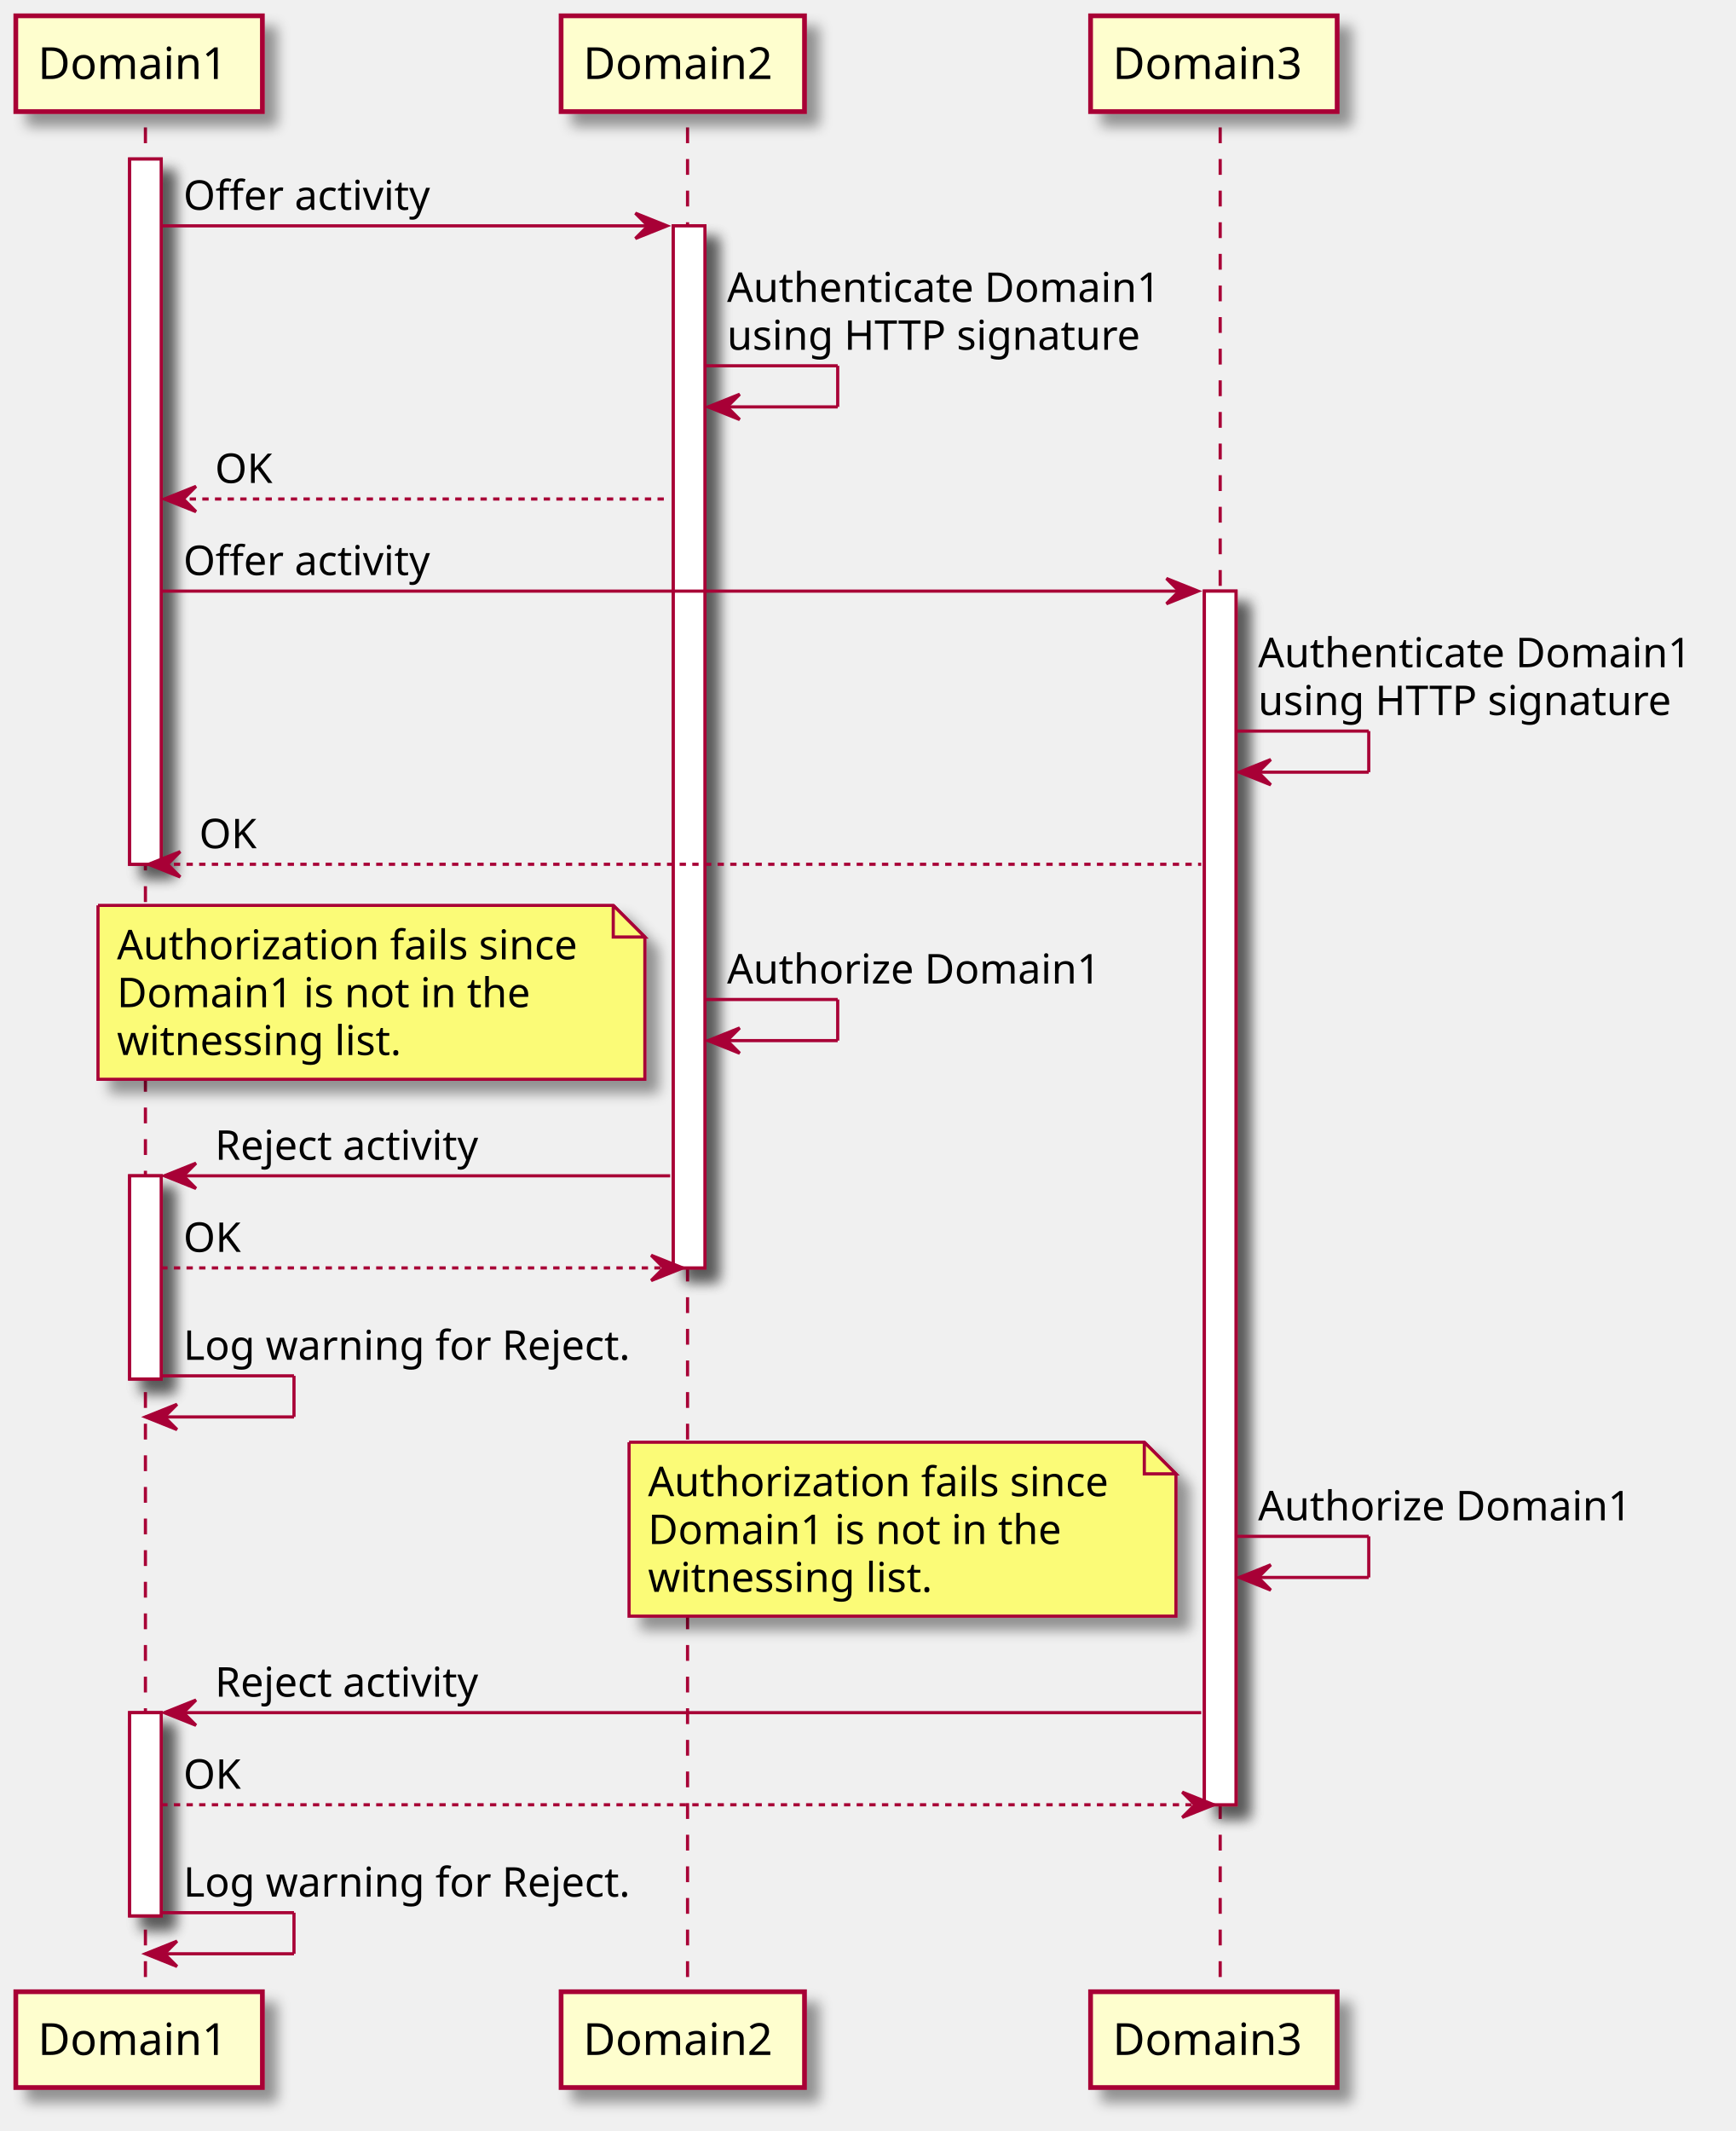
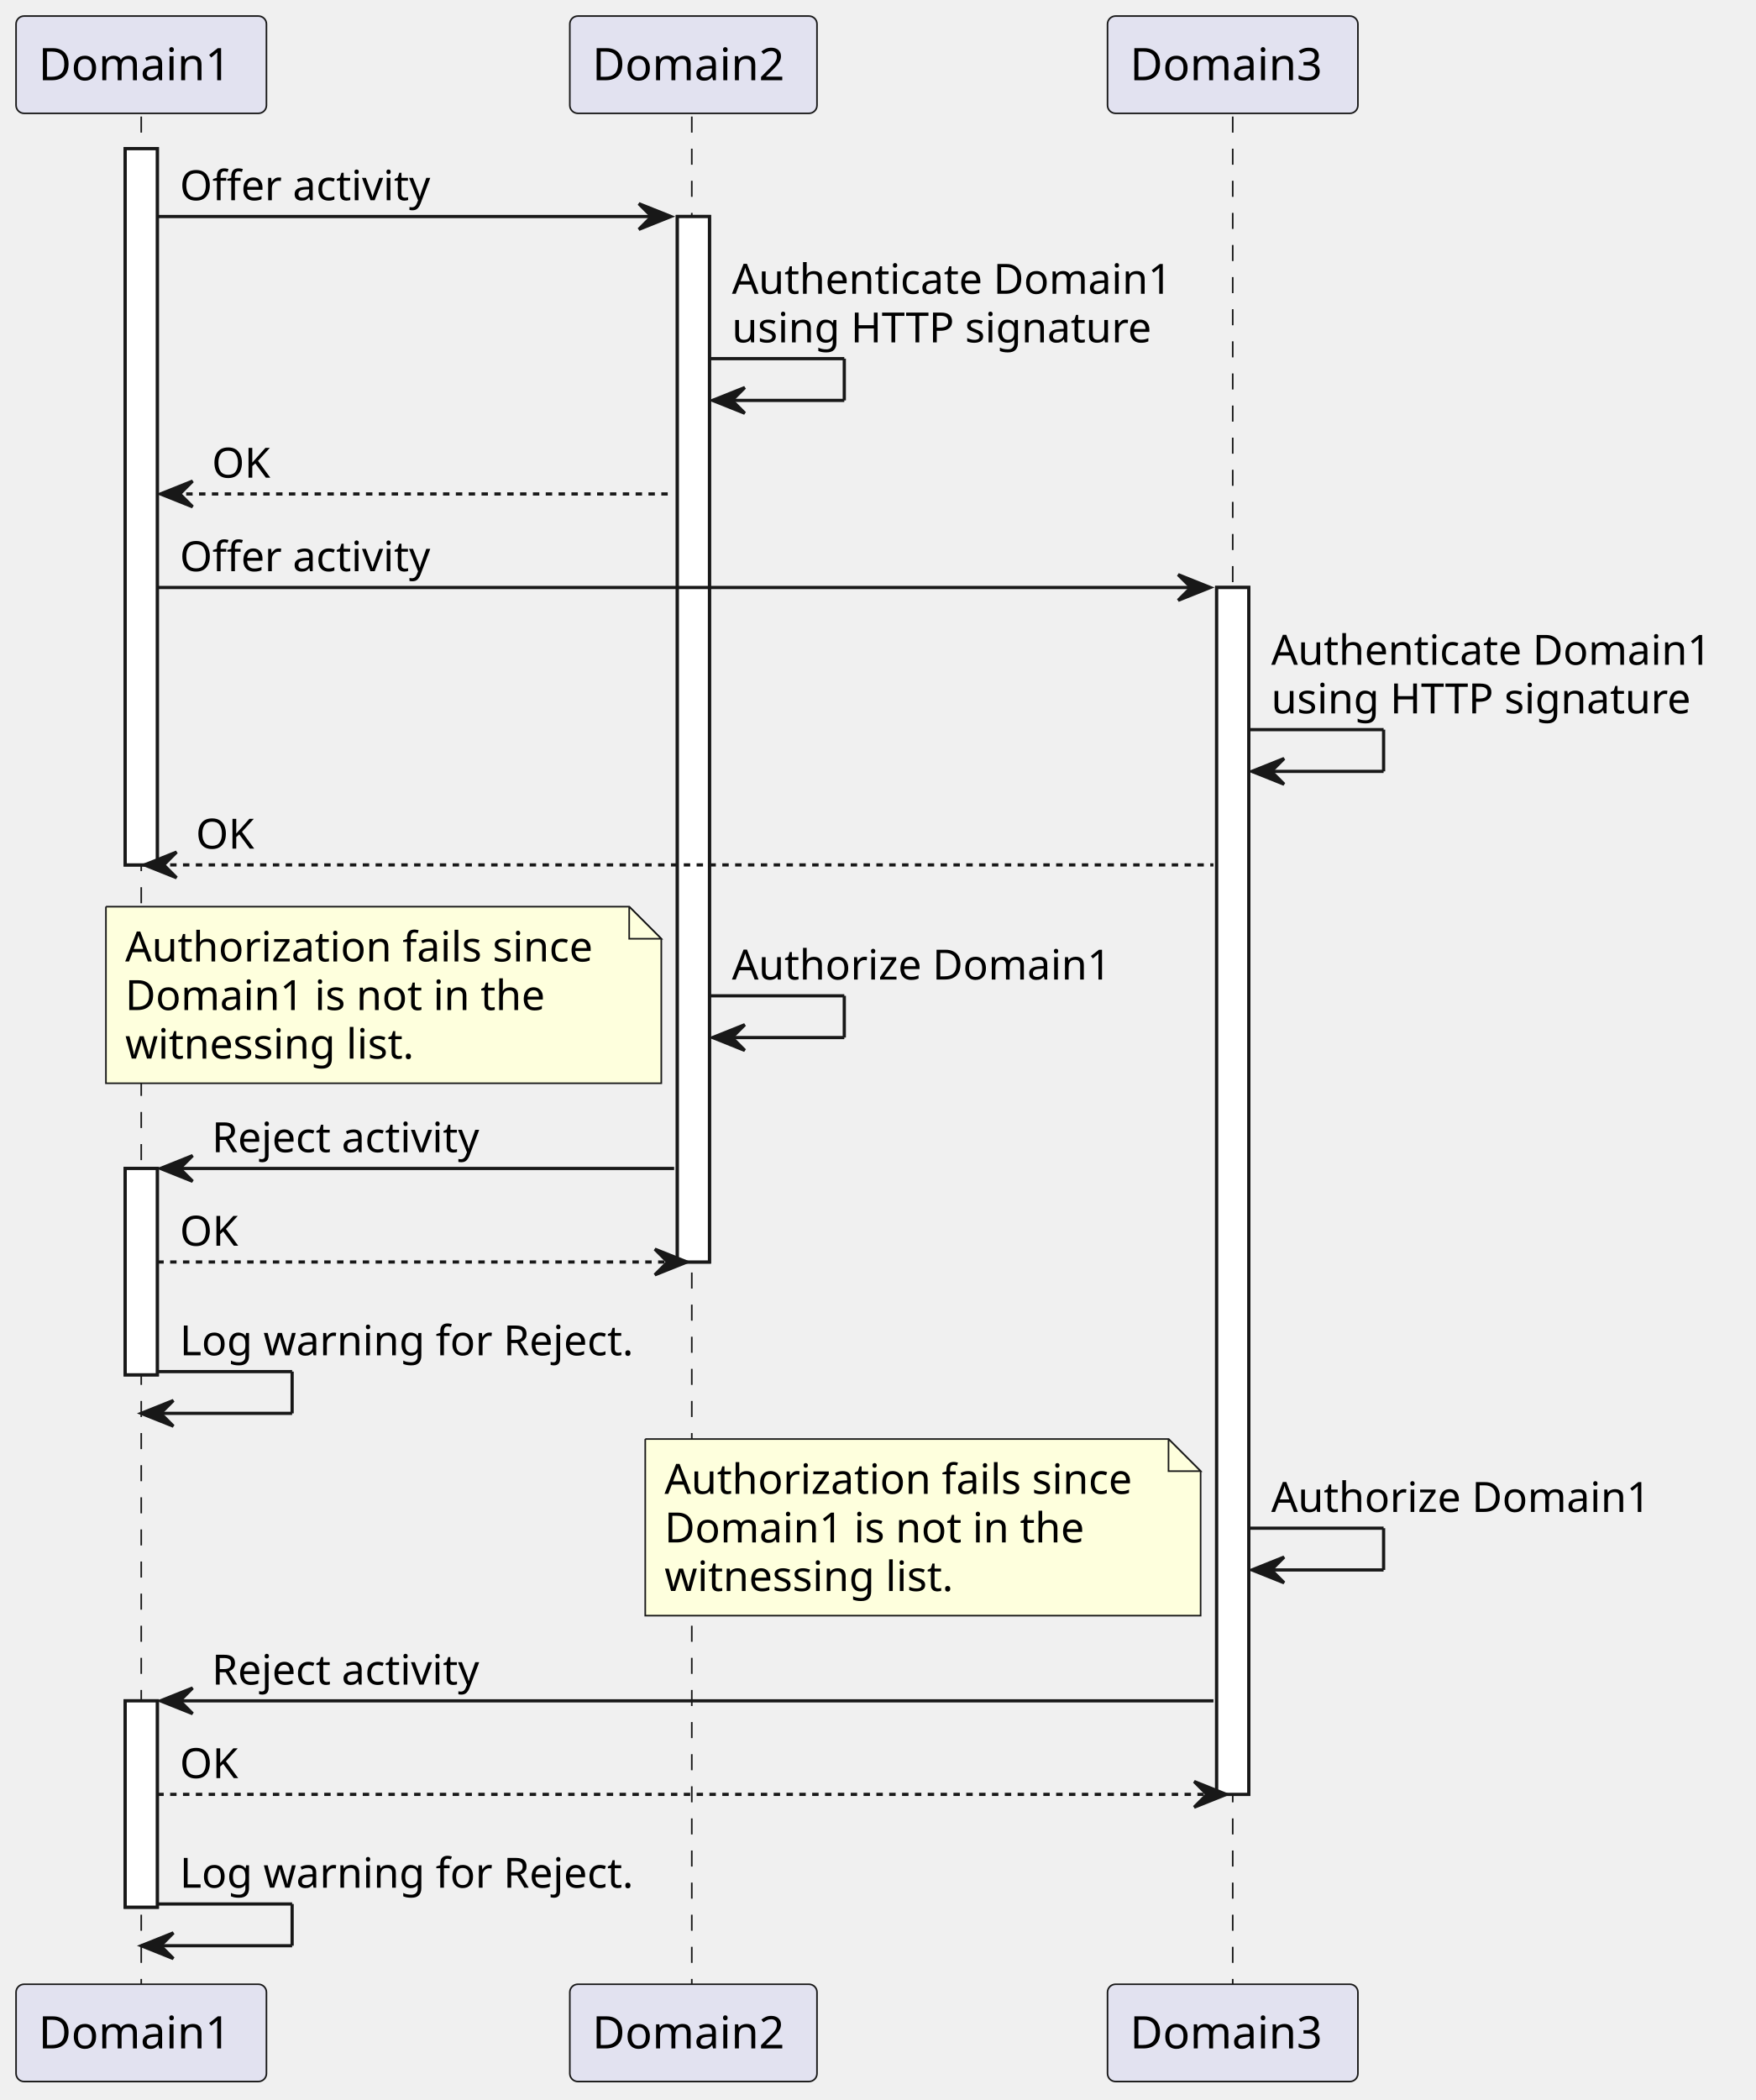
- <svg xmlns="http://www.w3.org/2000/svg" contentScriptType="application/ecmascript" contentStyleType="text/css" height="674px" preserveAspectRatio="none" style="width:549px;height:674px;background:#FFFFFF;" version="1.1" viewBox="0 0 549 674" width="549px" zoomAndPan="magnify">
+ <svg xmlns="http://www.w3.org/2000/svg" contentStyleType="text/css" height="654px" preserveAspectRatio="none" style="width:547px;height:654px;" version="1.1" viewBox="0 0 547 654" width="547px" zoomAndPan="magnify">
  <defs>
-     <filter height="300%" id="f1xzxul5grk9zu" width="300%" x="-1" y="-1">
-       <feGaussianBlur result="blurOut" stdDeviation="2.0" />
-       <feColorMatrix in="blurOut" result="blurOut2" type="matrix" values="0 0 0 0 0 0 0 0 0 0 0 0 0 0 0 0 0 0 .4 0" />
-       <feOffset dx="4.0" dy="4.0" in="blurOut2" result="blurOut3" />
-       <feBlend in="SourceGraphic" in2="blurOut3" mode="normal" />
-     </filter>
+     <style type="text/css">*.f_ffffff_000000 {fill:#ffffff;}*.s_181818_e7e7e7 {stroke:#181818;}*.f_000000_ffffff {fill:#000000;}*.f_181818_e7e7e7 {fill:#181818;}*.f_feffdd_333333 {fill:#feffdd;}@media (prefers-color-scheme:dark) {*.f_ffffff_000000 {fill:#000000;}*.s_181818_e7e7e7 {stroke:#e7e7e7;}*.f_000000_ffffff {fill:#ffffff;}*.f_181818_e7e7e7 {fill:#e7e7e7;}*.f_feffdd_333333 {fill:#333333;}}</style>
  </defs>
  <g>
-     <rect fill="#FFFFFF" filter="url(#f1xzxul5grk9zu)" height="223.062" style="stroke:#A80036;stroke-width:1.0;" width="10" x="41" y="50.297" />
-     <rect fill="#FFFFFF" filter="url(#f1xzxul5grk9zu)" height="64.266" style="stroke:#A80036;stroke-width:1.0;" width="10" x="41" y="371.891" />
-     <rect fill="#FFFFFF" filter="url(#f1xzxul5grk9zu)" height="64.266" style="stroke:#A80036;stroke-width:1.0;" width="10" x="41" y="541.688" />
-     <rect fill="#FFFFFF" filter="url(#f1xzxul5grk9zu)" height="329.594" style="stroke:#A80036;stroke-width:1.0;" width="10" x="213" y="71.43" />
-     <rect fill="#FFFFFF" filter="url(#f1xzxul5grk9zu)" height="383.859" style="stroke:#A80036;stroke-width:1.0;" width="10" x="381" y="186.961" />
-     <line style="stroke:#A80036;stroke-width:1.0;stroke-dasharray:5.0,5.0;" x1="46" x2="46" y1="40.297" y2="630.953" />
-     <line style="stroke:#A80036;stroke-width:1.0;stroke-dasharray:5.0,5.0;" x1="217.5" x2="217.5" y1="40.297" y2="630.953" />
-     <line style="stroke:#A80036;stroke-width:1.0;stroke-dasharray:5.0,5.0;" x1="386" x2="386" y1="40.297" y2="630.953" />
-     <rect fill="#FEFECE" filter="url(#f1xzxul5grk9zu)" height="30.297" style="stroke:#A80036;stroke-width:1.5;" width="78" x="5" y="5" />
-     <text fill="#000000" font-family="sans-serif" font-size="14" lengthAdjust="spacing" textLength="64" x="12" y="24.995">Domain1</text>
-     <rect fill="#FEFECE" filter="url(#f1xzxul5grk9zu)" height="30.297" style="stroke:#A80036;stroke-width:1.5;" width="78" x="5" y="629.953" />
-     <text fill="#000000" font-family="sans-serif" font-size="14" lengthAdjust="spacing" textLength="64" x="12" y="649.948">Domain1</text>
-     <rect fill="#FEFECE" filter="url(#f1xzxul5grk9zu)" height="30.297" style="stroke:#A80036;stroke-width:1.5;" width="77" x="177.5" y="5" />
-     <text fill="#000000" font-family="sans-serif" font-size="14" lengthAdjust="spacing" textLength="63" x="184.5" y="24.995">Domain2</text>
-     <rect fill="#FEFECE" filter="url(#f1xzxul5grk9zu)" height="30.297" style="stroke:#A80036;stroke-width:1.5;" width="77" x="177.5" y="629.953" />
-     <text fill="#000000" font-family="sans-serif" font-size="14" lengthAdjust="spacing" textLength="63" x="184.5" y="649.948">Domain2</text>
-     <rect fill="#FEFECE" filter="url(#f1xzxul5grk9zu)" height="30.297" style="stroke:#A80036;stroke-width:1.5;" width="78" x="345" y="5" />
-     <text fill="#000000" font-family="sans-serif" font-size="14" lengthAdjust="spacing" textLength="64" x="352" y="24.995">Domain3</text>
-     <rect fill="#FEFECE" filter="url(#f1xzxul5grk9zu)" height="30.297" style="stroke:#A80036;stroke-width:1.5;" width="78" x="345" y="629.953" />
-     <text fill="#000000" font-family="sans-serif" font-size="14" lengthAdjust="spacing" textLength="64" x="352" y="649.948">Domain3</text>
-     <rect fill="#FFFFFF" filter="url(#f1xzxul5grk9zu)" height="223.062" style="stroke:#A80036;stroke-width:1.0;" width="10" x="41" y="50.297" />
-     <rect fill="#FFFFFF" filter="url(#f1xzxul5grk9zu)" height="64.266" style="stroke:#A80036;stroke-width:1.0;" width="10" x="41" y="371.891" />
-     <rect fill="#FFFFFF" filter="url(#f1xzxul5grk9zu)" height="64.266" style="stroke:#A80036;stroke-width:1.0;" width="10" x="41" y="541.688" />
-     <rect fill="#FFFFFF" filter="url(#f1xzxul5grk9zu)" height="329.594" style="stroke:#A80036;stroke-width:1.0;" width="10" x="213" y="71.43" />
-     <rect fill="#FFFFFF" filter="url(#f1xzxul5grk9zu)" height="383.859" style="stroke:#A80036;stroke-width:1.0;" width="10" x="381" y="186.961" />
-     <polygon fill="#A80036" points="201,67.43,211,71.43,201,75.43,205,71.43" style="stroke:#A80036;stroke-width:1.0;" />
-     <line style="stroke:#A80036;stroke-width:1.0;" x1="51" x2="207" y1="71.43" y2="71.43" />
-     <text fill="#000000" font-family="sans-serif" font-size="13" lengthAdjust="spacing" textLength="84" x="58" y="66.364">Offer activity</text>
-     <line style="stroke:#A80036;stroke-width:1.0;" x1="223" x2="265" y1="115.695" y2="115.695" />
-     <line style="stroke:#A80036;stroke-width:1.0;" x1="265" x2="265" y1="115.695" y2="128.695" />
-     <line style="stroke:#A80036;stroke-width:1.0;" x1="224" x2="265" y1="128.695" y2="128.695" />
-     <polygon fill="#A80036" points="234,124.695,224,128.695,234,132.695,230,128.695" style="stroke:#A80036;stroke-width:1.0;" />
-     <text fill="#000000" font-family="sans-serif" font-size="13" lengthAdjust="spacing" textLength="144" x="230" y="95.497">Authenticate Domain1</text>
-     <text fill="#000000" font-family="sans-serif" font-size="13" lengthAdjust="spacing" textLength="135" x="230" y="110.629">using HTTP signature</text>
-     <polygon fill="#A80036" points="62,153.828,52,157.828,62,161.828,58,157.828" style="stroke:#A80036;stroke-width:1.0;" />
-     <line style="stroke:#A80036;stroke-width:1.0;stroke-dasharray:2.0,2.0;" x1="56" x2="212" y1="157.828" y2="157.828" />
-     <text fill="#000000" font-family="sans-serif" font-size="13" lengthAdjust="spacing" textLength="18" x="68" y="152.762">OK</text>
-     <polygon fill="#A80036" points="369,182.961,379,186.961,369,190.961,373,186.961" style="stroke:#A80036;stroke-width:1.0;" />
-     <line style="stroke:#A80036;stroke-width:1.0;" x1="51" x2="375" y1="186.961" y2="186.961" />
-     <text fill="#000000" font-family="sans-serif" font-size="13" lengthAdjust="spacing" textLength="84" x="58" y="181.895">Offer activity</text>
-     <line style="stroke:#A80036;stroke-width:1.0;" x1="391" x2="433" y1="231.227" y2="231.227" />
-     <line style="stroke:#A80036;stroke-width:1.0;" x1="433" x2="433" y1="231.227" y2="244.227" />
-     <line style="stroke:#A80036;stroke-width:1.0;" x1="392" x2="433" y1="244.227" y2="244.227" />
-     <polygon fill="#A80036" points="402,240.227,392,244.227,402,248.227,398,244.227" style="stroke:#A80036;stroke-width:1.0;" />
-     <text fill="#000000" font-family="sans-serif" font-size="13" lengthAdjust="spacing" textLength="144" x="398" y="211.028">Authenticate Domain1</text>
-     <text fill="#000000" font-family="sans-serif" font-size="13" lengthAdjust="spacing" textLength="135" x="398" y="226.161">using HTTP signature</text>
-     <polygon fill="#A80036" points="57,269.359,47,273.359,57,277.359,53,273.359" style="stroke:#A80036;stroke-width:1.0;" />
-     <line style="stroke:#A80036;stroke-width:1.0;stroke-dasharray:2.0,2.0;" x1="51" x2="380" y1="273.359" y2="273.359" />
-     <text fill="#000000" font-family="sans-serif" font-size="13" lengthAdjust="spacing" textLength="18" x="63" y="268.293">OK</text>
-     <line style="stroke:#A80036;stroke-width:1.0;" x1="223" x2="265" y1="316.125" y2="316.125" />
-     <line style="stroke:#A80036;stroke-width:1.0;" x1="265" x2="265" y1="316.125" y2="329.125" />
-     <line style="stroke:#A80036;stroke-width:1.0;" x1="224" x2="265" y1="329.125" y2="329.125" />
-     <polygon fill="#A80036" points="234,325.125,224,329.125,234,333.125,230,329.125" style="stroke:#A80036;stroke-width:1.0;" />
-     <text fill="#000000" font-family="sans-serif" font-size="13" lengthAdjust="spacing" textLength="123" x="230" y="311.059">Authorize Domain1</text>
-     <path d="M31,286.359 L31,341.359 L204,341.359 L204,296.359 L194,286.359 L31,286.359 " fill="#FBFB77" filter="url(#f1xzxul5grk9zu)" style="stroke:#A80036;stroke-width:1.0;" />
-     <path d="M194,286.359 L194,296.359 L204,296.359 L194,286.359 " fill="#FBFB77" style="stroke:#A80036;stroke-width:1.0;" />
-     <text fill="#000000" font-family="sans-serif" font-size="13" lengthAdjust="spacing" textLength="152" x="37" y="303.426">Authorization fails since</text>
-     <text fill="#000000" font-family="sans-serif" font-size="13" lengthAdjust="spacing" textLength="137" x="37" y="318.559">Domain1 is not in the</text>
-     <text fill="#000000" font-family="sans-serif" font-size="13" lengthAdjust="spacing" textLength="94" x="37" y="333.692">witnessing list.</text>
-     <polygon fill="#A80036" points="62,367.891,52,371.891,62,375.891,58,371.891" style="stroke:#A80036;stroke-width:1.0;" />
-     <line style="stroke:#A80036;stroke-width:1.0;" x1="56" x2="212" y1="371.891" y2="371.891" />
-     <text fill="#000000" font-family="sans-serif" font-size="13" lengthAdjust="spacing" textLength="91" x="68" y="366.825">Reject activity</text>
-     <polygon fill="#A80036" points="206,397.023,216,401.023,206,405.023,210,401.023" style="stroke:#A80036;stroke-width:1.0;" />
-     <line style="stroke:#A80036;stroke-width:1.0;stroke-dasharray:2.0,2.0;" x1="51" x2="212" y1="401.023" y2="401.023" />
-     <text fill="#000000" font-family="sans-serif" font-size="13" lengthAdjust="spacing" textLength="18" x="58" y="395.957">OK</text>
-     <line style="stroke:#A80036;stroke-width:1.0;" x1="51" x2="93" y1="435.156" y2="435.156" />
-     <line style="stroke:#A80036;stroke-width:1.0;" x1="93" x2="93" y1="435.156" y2="448.156" />
-     <line style="stroke:#A80036;stroke-width:1.0;" x1="46" x2="93" y1="448.156" y2="448.156" />
-     <polygon fill="#A80036" points="56,444.156,46,448.156,56,452.156,52,448.156" style="stroke:#A80036;stroke-width:1.0;" />
-     <text fill="#000000" font-family="sans-serif" font-size="13" lengthAdjust="spacing" textLength="148" x="58" y="430.09">Log warning for Reject.</text>
-     <line style="stroke:#A80036;stroke-width:1.0;" x1="391" x2="433" y1="485.922" y2="485.922" />
-     <line style="stroke:#A80036;stroke-width:1.0;" x1="433" x2="433" y1="485.922" y2="498.922" />
-     <line style="stroke:#A80036;stroke-width:1.0;" x1="392" x2="433" y1="498.922" y2="498.922" />
-     <polygon fill="#A80036" points="402,494.922,392,498.922,402,502.922,398,498.922" style="stroke:#A80036;stroke-width:1.0;" />
-     <text fill="#000000" font-family="sans-serif" font-size="13" lengthAdjust="spacing" textLength="123" x="398" y="480.856">Authorize Domain1</text>
-     <path d="M199,456.156 L199,511.156 L372,511.156 L372,466.156 L362,456.156 L199,456.156 " fill="#FBFB77" filter="url(#f1xzxul5grk9zu)" style="stroke:#A80036;stroke-width:1.0;" />
-     <path d="M362,456.156 L362,466.156 L372,466.156 L362,456.156 " fill="#FBFB77" style="stroke:#A80036;stroke-width:1.0;" />
-     <text fill="#000000" font-family="sans-serif" font-size="13" lengthAdjust="spacing" textLength="152" x="205" y="473.223">Authorization fails since</text>
-     <text fill="#000000" font-family="sans-serif" font-size="13" lengthAdjust="spacing" textLength="137" x="205" y="488.356">Domain1 is not in the</text>
-     <text fill="#000000" font-family="sans-serif" font-size="13" lengthAdjust="spacing" textLength="94" x="205" y="503.489">witnessing list.</text>
-     <polygon fill="#A80036" points="62,537.688,52,541.688,62,545.688,58,541.688" style="stroke:#A80036;stroke-width:1.0;" />
-     <line style="stroke:#A80036;stroke-width:1.0;" x1="56" x2="380" y1="541.688" y2="541.688" />
-     <text fill="#000000" font-family="sans-serif" font-size="13" lengthAdjust="spacing" textLength="91" x="68" y="536.622">Reject activity</text>
-     <polygon fill="#A80036" points="374,566.82,384,570.82,374,574.82,378,570.82" style="stroke:#A80036;stroke-width:1.0;" />
-     <line style="stroke:#A80036;stroke-width:1.0;stroke-dasharray:2.0,2.0;" x1="51" x2="380" y1="570.82" y2="570.82" />
-     <text fill="#000000" font-family="sans-serif" font-size="13" lengthAdjust="spacing" textLength="18" x="58" y="565.754">OK</text>
-     <line style="stroke:#A80036;stroke-width:1.0;" x1="51" x2="93" y1="604.953" y2="604.953" />
-     <line style="stroke:#A80036;stroke-width:1.0;" x1="93" x2="93" y1="604.953" y2="617.953" />
-     <line style="stroke:#A80036;stroke-width:1.0;" x1="46" x2="93" y1="617.953" y2="617.953" />
-     <polygon fill="#A80036" points="56,613.953,46,617.953,56,621.953,52,617.953" style="stroke:#A80036;stroke-width:1.0;" />
-     <text fill="#000000" font-family="sans-serif" font-size="13" lengthAdjust="spacing" textLength="148" x="58" y="599.887">Log warning for Reject.</text>
+     <rect class="f_ffffff_000000 s_181818_e7e7e7" height="223.062" style="stroke-width:1.0;" width="10" x="39" y="46.297" />
+     <rect class="f_ffffff_000000 s_181818_e7e7e7" height="64.266" style="stroke-width:1.0;" width="10" x="39" y="363.891" />
+     <rect class="f_ffffff_000000 s_181818_e7e7e7" height="64.266" style="stroke-width:1.0;" width="10" x="39" y="529.688" />
+     <rect class="f_ffffff_000000 s_181818_e7e7e7" height="325.594" style="stroke-width:1.0;" width="10" x="211" y="67.43" />
+     <rect class="f_ffffff_000000 s_181818_e7e7e7" height="375.859" style="stroke-width:1.0;" width="10" x="379" y="182.961" />
+     <line class="s_181818_e7e7e7" style="stroke-width:0.5;stroke-dasharray:5.0,5.0;" x1="44" x2="44" y1="36.297" y2="618.953" />
+     <line class="s_181818_e7e7e7" style="stroke-width:0.5;stroke-dasharray:5.0,5.0;" x1="215.5" x2="215.5" y1="36.297" y2="618.953" />
+     <line class="s_181818_e7e7e7" style="stroke-width:0.5;stroke-dasharray:5.0,5.0;" x1="384" x2="384" y1="36.297" y2="618.953" />
+     <rect class="s_181818_e7e7e7" fill="#E2E2F0" height="30.297" rx="2.5" ry="2.5" style="stroke-width:0.5;" width="78" x="5" y="5" />
+     <text class="f_000000_ffffff" font-family="sans-serif" font-size="14" lengthAdjust="spacing" textLength="64" x="12" y="24.995">Domain1</text>
+     <rect class="s_181818_e7e7e7" fill="#E2E2F0" height="30.297" rx="2.5" ry="2.5" style="stroke-width:0.5;" width="78" x="5" y="617.953" />
+     <text class="f_000000_ffffff" font-family="sans-serif" font-size="14" lengthAdjust="spacing" textLength="64" x="12" y="637.948">Domain1</text>
+     <rect class="s_181818_e7e7e7" fill="#E2E2F0" height="30.297" rx="2.5" ry="2.5" style="stroke-width:0.5;" width="77" x="177.5" y="5" />
+     <text class="f_000000_ffffff" font-family="sans-serif" font-size="14" lengthAdjust="spacing" textLength="63" x="184.5" y="24.995">Domain2</text>
+     <rect class="s_181818_e7e7e7" fill="#E2E2F0" height="30.297" rx="2.5" ry="2.5" style="stroke-width:0.5;" width="77" x="177.5" y="617.953" />
+     <text class="f_000000_ffffff" font-family="sans-serif" font-size="14" lengthAdjust="spacing" textLength="63" x="184.5" y="637.948">Domain2</text>
+     <rect class="s_181818_e7e7e7" fill="#E2E2F0" height="30.297" rx="2.5" ry="2.5" style="stroke-width:0.5;" width="78" x="345" y="5" />
+     <text class="f_000000_ffffff" font-family="sans-serif" font-size="14" lengthAdjust="spacing" textLength="64" x="352" y="24.995">Domain3</text>
+     <rect class="s_181818_e7e7e7" fill="#E2E2F0" height="30.297" rx="2.5" ry="2.5" style="stroke-width:0.5;" width="78" x="345" y="617.953" />
+     <text class="f_000000_ffffff" font-family="sans-serif" font-size="14" lengthAdjust="spacing" textLength="64" x="352" y="637.948">Domain3</text>
+     <rect class="f_ffffff_000000 s_181818_e7e7e7" height="223.062" style="stroke-width:1.0;" width="10" x="39" y="46.297" />
+     <rect class="f_ffffff_000000 s_181818_e7e7e7" height="64.266" style="stroke-width:1.0;" width="10" x="39" y="363.891" />
+     <rect class="f_ffffff_000000 s_181818_e7e7e7" height="64.266" style="stroke-width:1.0;" width="10" x="39" y="529.688" />
+     <rect class="f_ffffff_000000 s_181818_e7e7e7" height="325.594" style="stroke-width:1.0;" width="10" x="211" y="67.43" />
+     <rect class="f_ffffff_000000 s_181818_e7e7e7" height="375.859" style="stroke-width:1.0;" width="10" x="379" y="182.961" />
+     <polygon class="f_181818_e7e7e7 s_181818_e7e7e7" points="199,63.43,209,67.43,199,71.43,203,67.43" style="stroke-width:1.0;" />
+     <line class="s_181818_e7e7e7" style="stroke-width:1.0;" x1="49" x2="205" y1="67.43" y2="67.43" />
+     <text class="f_000000_ffffff" font-family="sans-serif" font-size="13" lengthAdjust="spacing" textLength="84" x="56" y="62.364">Offer activity</text>
+     <line class="s_181818_e7e7e7" style="stroke-width:1.0;" x1="221" x2="263" y1="111.695" y2="111.695" />
+     <line class="s_181818_e7e7e7" style="stroke-width:1.0;" x1="263" x2="263" y1="111.695" y2="124.695" />
+     <line class="s_181818_e7e7e7" style="stroke-width:1.0;" x1="222" x2="263" y1="124.695" y2="124.695" />
+     <polygon class="f_181818_e7e7e7 s_181818_e7e7e7" points="232,120.695,222,124.695,232,128.695,228,124.695" style="stroke-width:1.0;" />
+     <text class="f_000000_ffffff" font-family="sans-serif" font-size="13" lengthAdjust="spacing" textLength="144" x="228" y="91.497">Authenticate Domain1</text>
+     <text class="f_000000_ffffff" font-family="sans-serif" font-size="13" lengthAdjust="spacing" textLength="135" x="228" y="106.629">using HTTP signature</text>
+     <polygon class="f_181818_e7e7e7 s_181818_e7e7e7" points="60,149.828,50,153.828,60,157.828,56,153.828" style="stroke-width:1.0;" />
+     <line class="s_181818_e7e7e7" style="stroke-width:1.0;stroke-dasharray:2.0,2.0;" x1="54" x2="210" y1="153.828" y2="153.828" />
+     <text class="f_000000_ffffff" font-family="sans-serif" font-size="13" lengthAdjust="spacing" textLength="18" x="66" y="148.762">OK</text>
+     <polygon class="f_181818_e7e7e7 s_181818_e7e7e7" points="367,178.961,377,182.961,367,186.961,371,182.961" style="stroke-width:1.0;" />
+     <line class="s_181818_e7e7e7" style="stroke-width:1.0;" x1="49" x2="373" y1="182.961" y2="182.961" />
+     <text class="f_000000_ffffff" font-family="sans-serif" font-size="13" lengthAdjust="spacing" textLength="84" x="56" y="177.895">Offer activity</text>
+     <line class="s_181818_e7e7e7" style="stroke-width:1.0;" x1="389" x2="431" y1="227.227" y2="227.227" />
+     <line class="s_181818_e7e7e7" style="stroke-width:1.0;" x1="431" x2="431" y1="227.227" y2="240.227" />
+     <line class="s_181818_e7e7e7" style="stroke-width:1.0;" x1="390" x2="431" y1="240.227" y2="240.227" />
+     <polygon class="f_181818_e7e7e7 s_181818_e7e7e7" points="400,236.227,390,240.227,400,244.227,396,240.227" style="stroke-width:1.0;" />
+     <text class="f_000000_ffffff" font-family="sans-serif" font-size="13" lengthAdjust="spacing" textLength="144" x="396" y="207.028">Authenticate Domain1</text>
+     <text class="f_000000_ffffff" font-family="sans-serif" font-size="13" lengthAdjust="spacing" textLength="135" x="396" y="222.161">using HTTP signature</text>
+     <polygon class="f_181818_e7e7e7 s_181818_e7e7e7" points="55,265.359,45,269.359,55,273.359,51,269.359" style="stroke-width:1.0;" />
+     <line class="s_181818_e7e7e7" style="stroke-width:1.0;stroke-dasharray:2.0,2.0;" x1="49" x2="378" y1="269.359" y2="269.359" />
+     <text class="f_000000_ffffff" font-family="sans-serif" font-size="13" lengthAdjust="spacing" textLength="18" x="61" y="264.293">OK</text>
+     <line class="s_181818_e7e7e7" style="stroke-width:1.0;" x1="221" x2="263" y1="310.125" y2="310.125" />
+     <line class="s_181818_e7e7e7" style="stroke-width:1.0;" x1="263" x2="263" y1="310.125" y2="323.125" />
+     <line class="s_181818_e7e7e7" style="stroke-width:1.0;" x1="222" x2="263" y1="323.125" y2="323.125" />
+     <polygon class="f_181818_e7e7e7 s_181818_e7e7e7" points="232,319.125,222,323.125,232,327.125,228,323.125" style="stroke-width:1.0;" />
+     <text class="f_000000_ffffff" font-family="sans-serif" font-size="13" lengthAdjust="spacing" textLength="123" x="228" y="305.059">Authorize Domain1</text>
+     <path class="f_feffdd_333333 s_181818_e7e7e7" d="M33,282.359 L33,337.359 L206,337.359 L206,292.359 L196,282.359 L33,282.359 " style="stroke-width:0.5;" />
+     <path class="f_feffdd_333333 s_181818_e7e7e7" d="M196,282.359 L196,292.359 L206,292.359 L196,282.359 " style="stroke-width:0.5;" />
+     <text class="f_000000_ffffff" font-family="sans-serif" font-size="13" lengthAdjust="spacing" textLength="152" x="39" y="299.426">Authorization fails since</text>
+     <text class="f_000000_ffffff" font-family="sans-serif" font-size="13" lengthAdjust="spacing" textLength="137" x="39" y="314.559">Domain1 is not in the</text>
+     <text class="f_000000_ffffff" font-family="sans-serif" font-size="13" lengthAdjust="spacing" textLength="94" x="39" y="329.692">witnessing list.</text>
+     <polygon class="f_181818_e7e7e7 s_181818_e7e7e7" points="60,359.891,50,363.891,60,367.891,56,363.891" style="stroke-width:1.0;" />
+     <line class="s_181818_e7e7e7" style="stroke-width:1.0;" x1="54" x2="210" y1="363.891" y2="363.891" />
+     <text class="f_000000_ffffff" font-family="sans-serif" font-size="13" lengthAdjust="spacing" textLength="91" x="66" y="358.825">Reject activity</text>
+     <polygon class="f_181818_e7e7e7 s_181818_e7e7e7" points="204,389.023,214,393.023,204,397.023,208,393.023" style="stroke-width:1.0;" />
+     <line class="s_181818_e7e7e7" style="stroke-width:1.0;stroke-dasharray:2.0,2.0;" x1="49" x2="210" y1="393.023" y2="393.023" />
+     <text class="f_000000_ffffff" font-family="sans-serif" font-size="13" lengthAdjust="spacing" textLength="18" x="56" y="387.957">OK</text>
+     <line class="s_181818_e7e7e7" style="stroke-width:1.0;" x1="49" x2="91" y1="427.156" y2="427.156" />
+     <line class="s_181818_e7e7e7" style="stroke-width:1.0;" x1="91" x2="91" y1="427.156" y2="440.156" />
+     <line class="s_181818_e7e7e7" style="stroke-width:1.0;" x1="44" x2="91" y1="440.156" y2="440.156" />
+     <polygon class="f_181818_e7e7e7 s_181818_e7e7e7" points="54,436.156,44,440.156,54,444.156,50,440.156" style="stroke-width:1.0;" />
+     <text class="f_000000_ffffff" font-family="sans-serif" font-size="13" lengthAdjust="spacing" textLength="148" x="56" y="422.09">Log warning for Reject.</text>
+     <line class="s_181818_e7e7e7" style="stroke-width:1.0;" x1="389" x2="431" y1="475.922" y2="475.922" />
+     <line class="s_181818_e7e7e7" style="stroke-width:1.0;" x1="431" x2="431" y1="475.922" y2="488.922" />
+     <line class="s_181818_e7e7e7" style="stroke-width:1.0;" x1="390" x2="431" y1="488.922" y2="488.922" />
+     <polygon class="f_181818_e7e7e7 s_181818_e7e7e7" points="400,484.922,390,488.922,400,492.922,396,488.922" style="stroke-width:1.0;" />
+     <text class="f_000000_ffffff" font-family="sans-serif" font-size="13" lengthAdjust="spacing" textLength="123" x="396" y="470.856">Authorize Domain1</text>
+     <path class="f_feffdd_333333 s_181818_e7e7e7" d="M201,448.156 L201,503.156 L374,503.156 L374,458.156 L364,448.156 L201,448.156 " style="stroke-width:0.5;" />
+     <path class="f_feffdd_333333 s_181818_e7e7e7" d="M364,448.156 L364,458.156 L374,458.156 L364,448.156 " style="stroke-width:0.5;" />
+     <text class="f_000000_ffffff" font-family="sans-serif" font-size="13" lengthAdjust="spacing" textLength="152" x="207" y="465.223">Authorization fails since</text>
+     <text class="f_000000_ffffff" font-family="sans-serif" font-size="13" lengthAdjust="spacing" textLength="137" x="207" y="480.356">Domain1 is not in the</text>
+     <text class="f_000000_ffffff" font-family="sans-serif" font-size="13" lengthAdjust="spacing" textLength="94" x="207" y="495.489">witnessing list.</text>
+     <polygon class="f_181818_e7e7e7 s_181818_e7e7e7" points="60,525.688,50,529.688,60,533.688,56,529.688" style="stroke-width:1.0;" />
+     <line class="s_181818_e7e7e7" style="stroke-width:1.0;" x1="54" x2="378" y1="529.688" y2="529.688" />
+     <text class="f_000000_ffffff" font-family="sans-serif" font-size="13" lengthAdjust="spacing" textLength="91" x="66" y="524.622">Reject activity</text>
+     <polygon class="f_181818_e7e7e7 s_181818_e7e7e7" points="372,554.82,382,558.82,372,562.82,376,558.82" style="stroke-width:1.0;" />
+     <line class="s_181818_e7e7e7" style="stroke-width:1.0;stroke-dasharray:2.0,2.0;" x1="49" x2="378" y1="558.82" y2="558.82" />
+     <text class="f_000000_ffffff" font-family="sans-serif" font-size="13" lengthAdjust="spacing" textLength="18" x="56" y="553.754">OK</text>
+     <line class="s_181818_e7e7e7" style="stroke-width:1.0;" x1="49" x2="91" y1="592.953" y2="592.953" />
+     <line class="s_181818_e7e7e7" style="stroke-width:1.0;" x1="91" x2="91" y1="592.953" y2="605.953" />
+     <line class="s_181818_e7e7e7" style="stroke-width:1.0;" x1="44" x2="91" y1="605.953" y2="605.953" />
+     <polygon class="f_181818_e7e7e7 s_181818_e7e7e7" points="54,601.953,44,605.953,54,609.953,50,605.953" style="stroke-width:1.0;" />
+     <text class="f_000000_ffffff" font-family="sans-serif" font-size="13" lengthAdjust="spacing" textLength="148" x="56" y="587.887">Log warning for Reject.</text>
  </g>
</svg>
